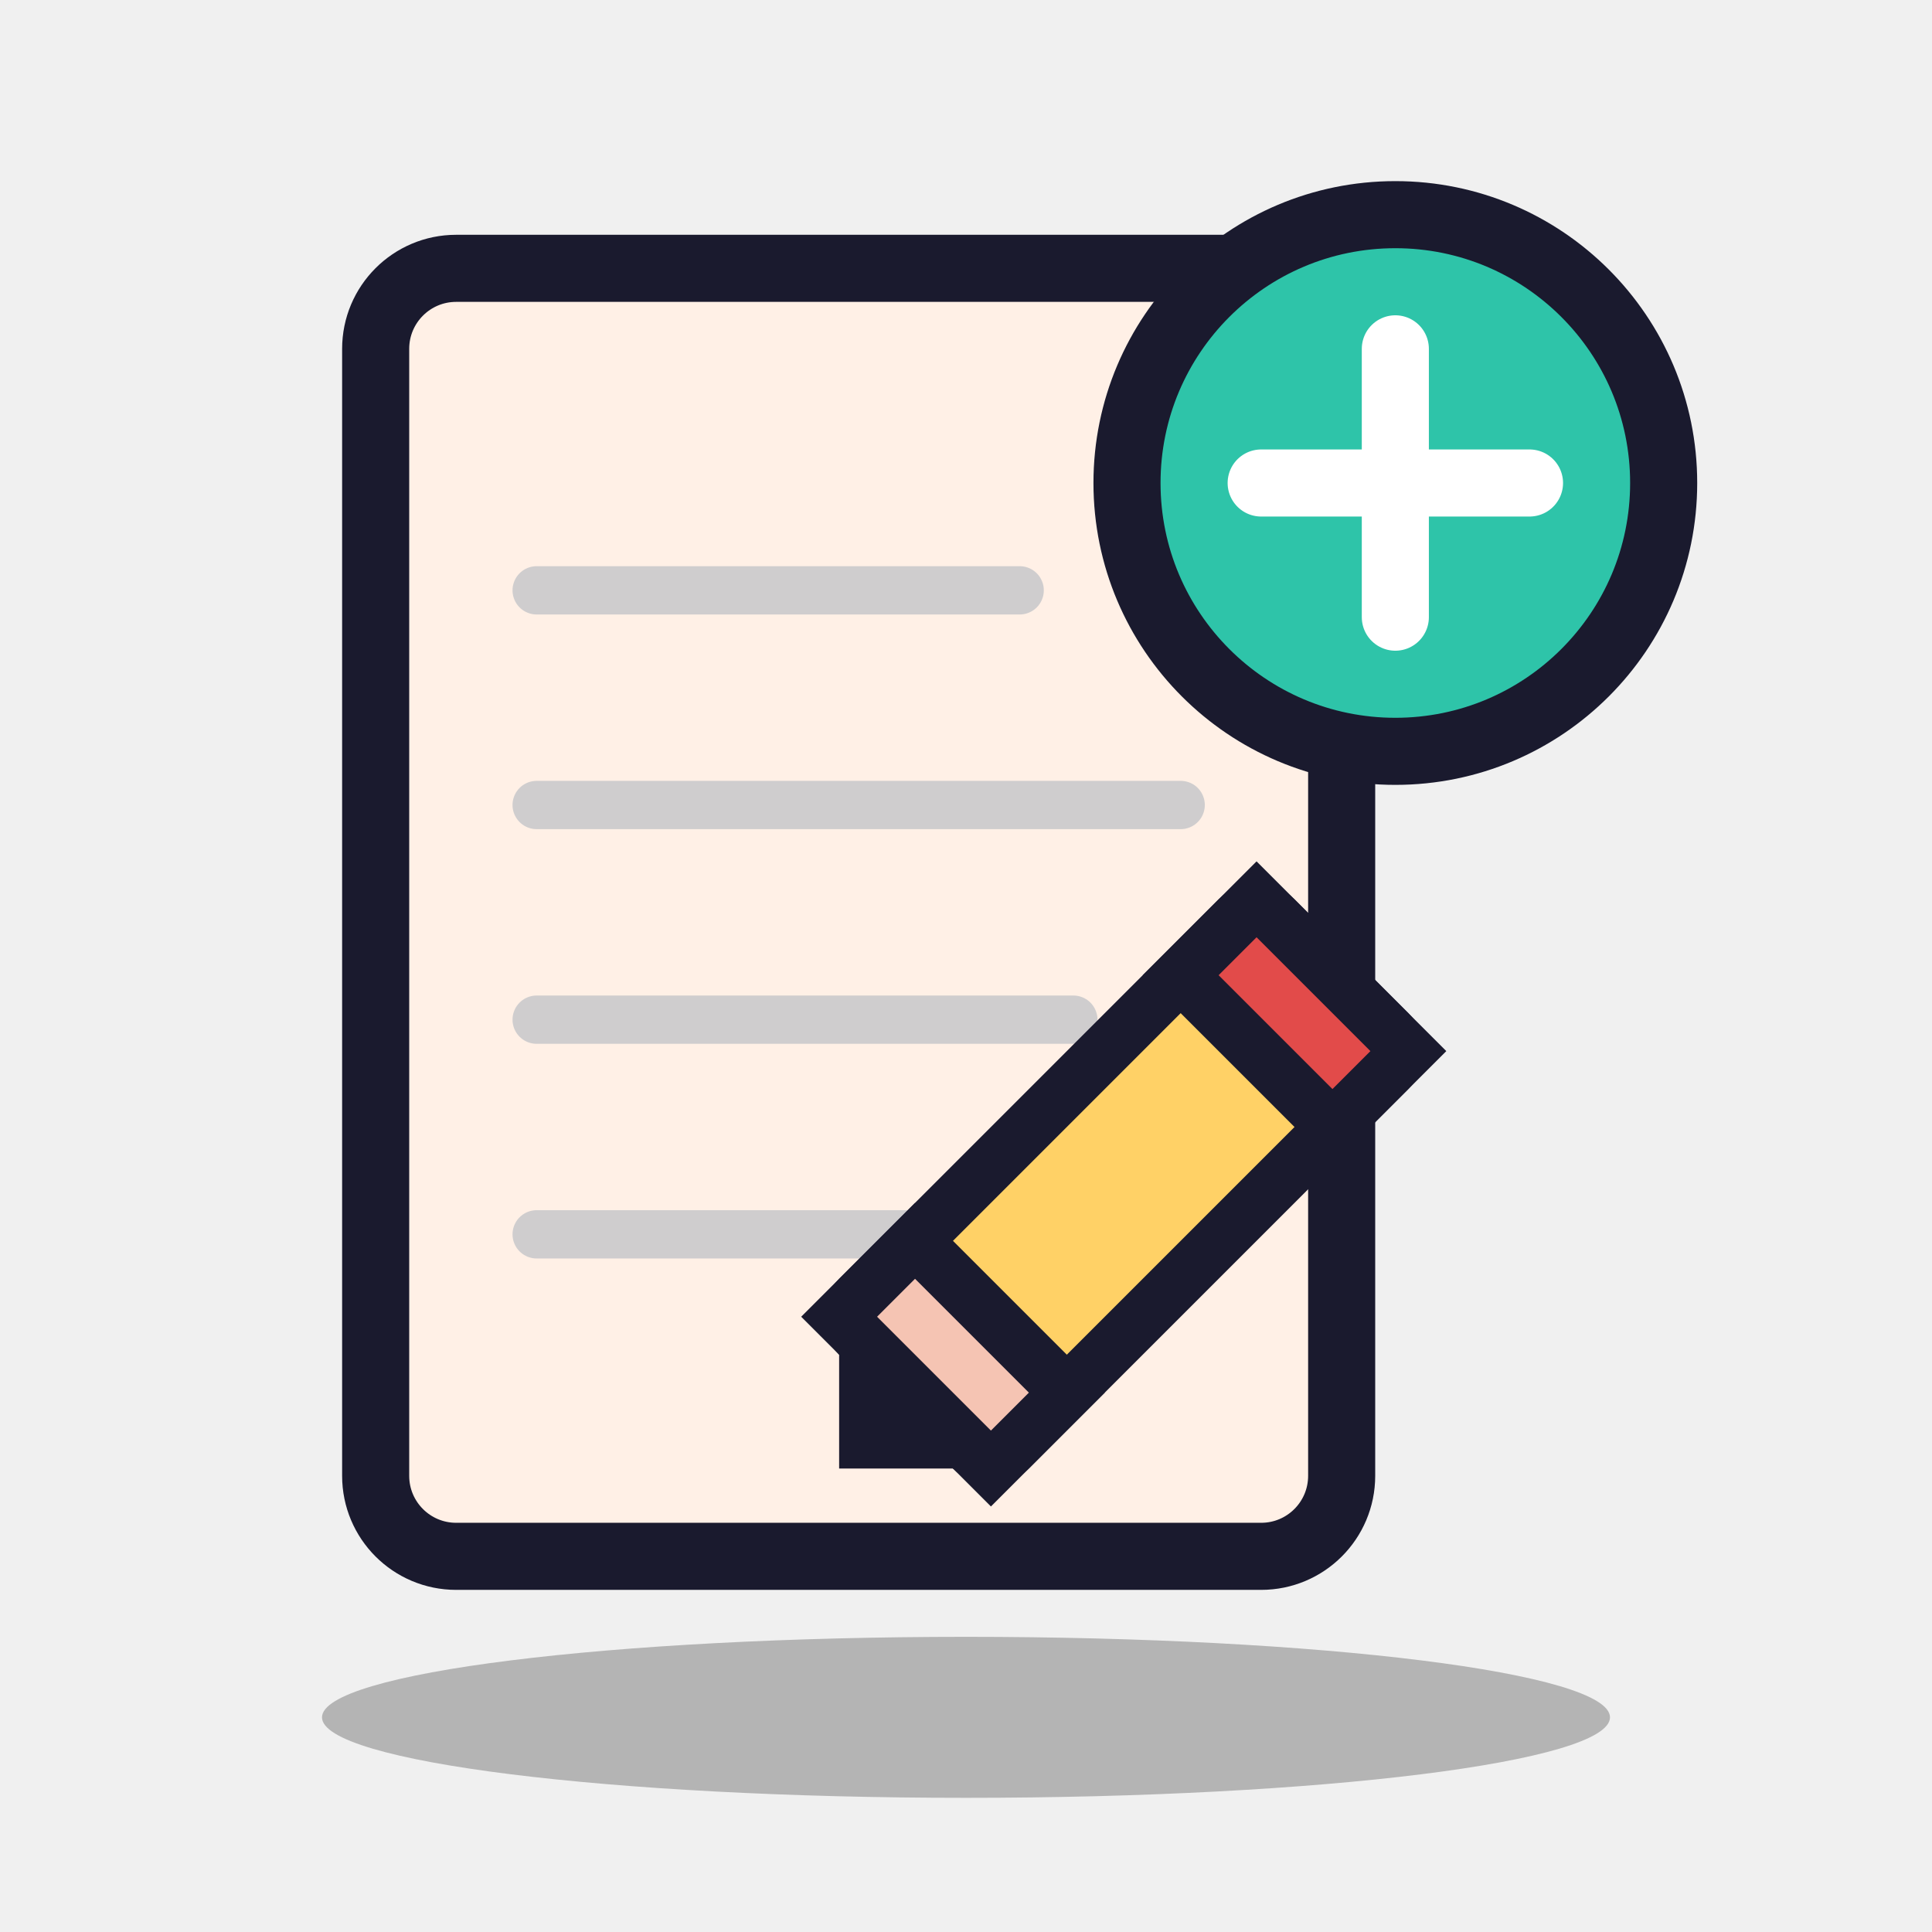
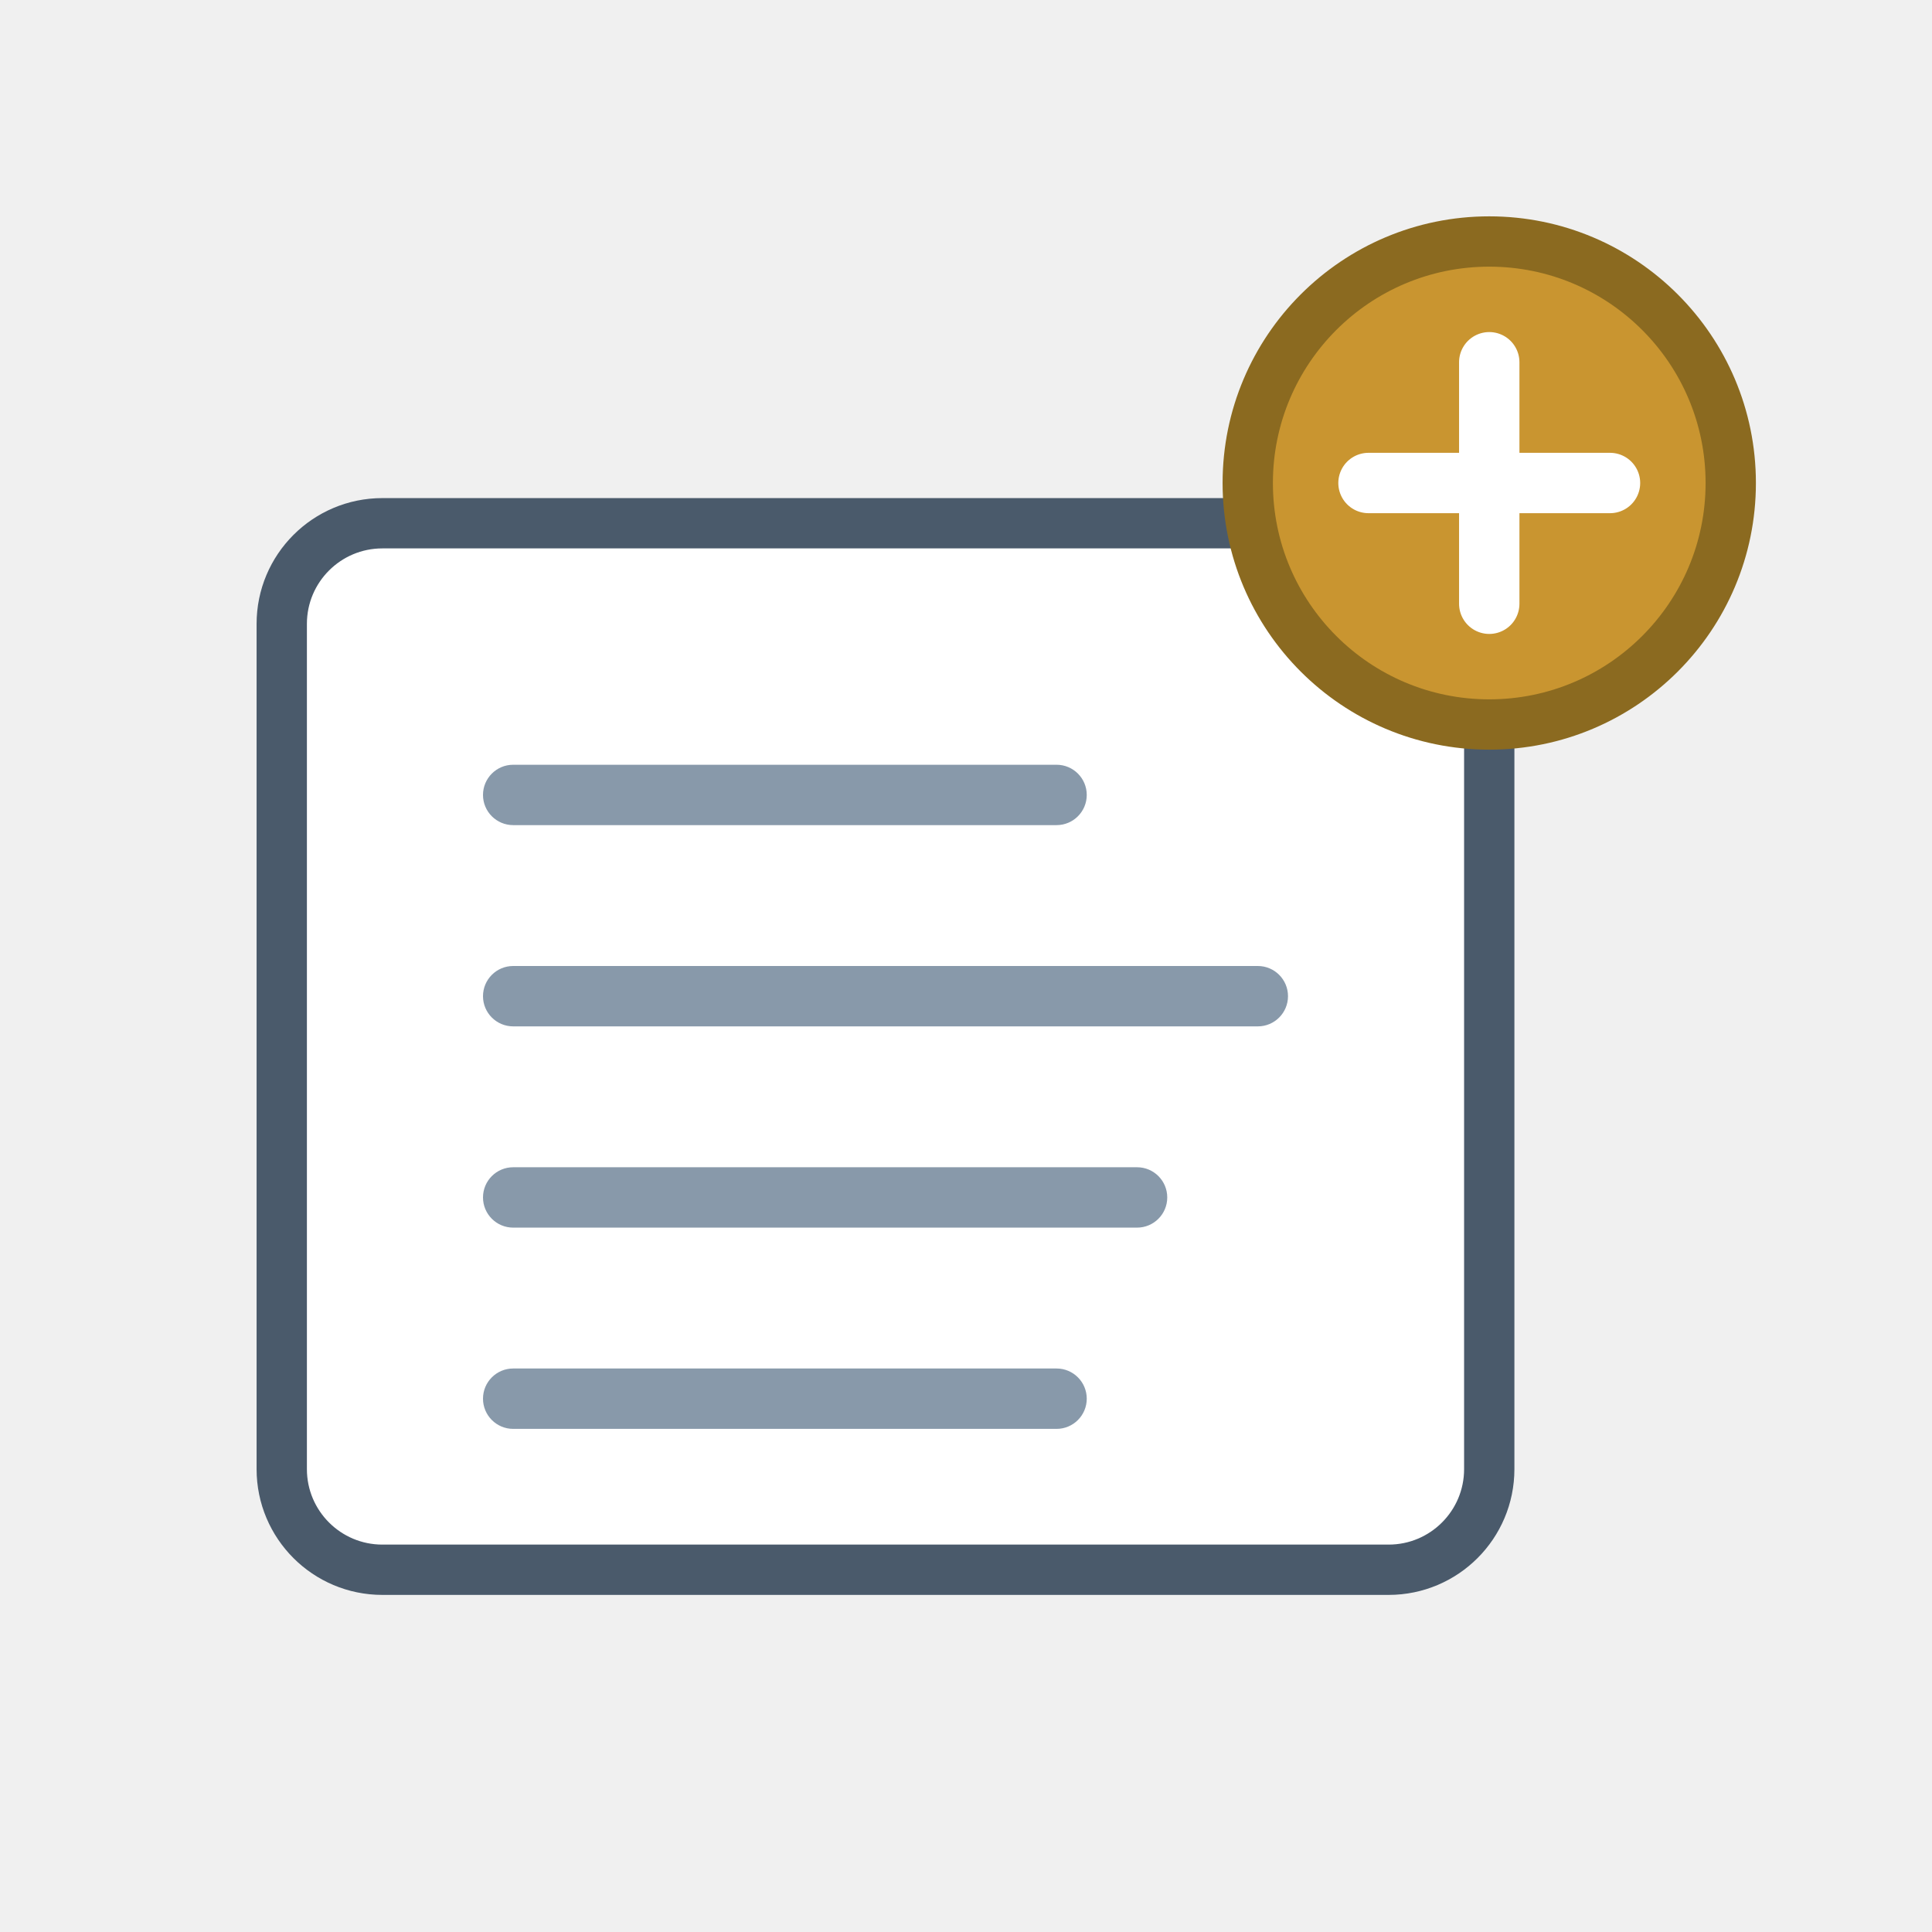
- <svg xmlns="http://www.w3.org/2000/svg" width="72" height="72" viewBox="0 0 72 72" fill="none">
-   <ellipse cx="36" cy="64" rx="24" ry="3" fill="#000000" opacity="0.25" />
-   <rect x="14" y="10" width="36" height="48" rx="3" fill="#FFF0E6" stroke="#1A1A2E" stroke-width="2.5" />
-   <line x1="20" y1="22" x2="38" y2="22" stroke="#8899AA" stroke-width="1.8" stroke-linecap="round" opacity="0.4" />
-   <line x1="20" y1="30" x2="44" y2="30" stroke="#8899AA" stroke-width="1.8" stroke-linecap="round" opacity="0.4" />
-   <line x1="20" y1="38" x2="40" y2="38" stroke="#8899AA" stroke-width="1.8" stroke-linecap="round" opacity="0.4" />
-   <line x1="20" y1="46" x2="42" y2="46" stroke="#8899AA" stroke-width="1.8" stroke-linecap="round" opacity="0.4" />
-   <circle cx="52" cy="18" r="10" fill="#2EC4A9" stroke="#1A1A2E" stroke-width="2.5" />
-   <line x1="52" y1="13" x2="52" y2="23" stroke="#FFFFFF" stroke-width="2.5" stroke-linecap="round" />
-   <line x1="47" y1="18" x2="57" y2="18" stroke="#FFFFFF" stroke-width="2.5" stroke-linecap="round" />
-   <g transform="rotate(45 44 42)">
-     <rect x="40" y="34" width="8" height="22" rx="1" fill="#FFD166" stroke="#1A1A2E" stroke-width="2" />
-     <rect x="40" y="34" width="8" height="4" fill="#E24B4A" stroke="#1A1A2E" stroke-width="2" />
-     <rect x="40" y="52" width="8" height="4" fill="#F5C4B3" stroke="#1A1A2E" stroke-width="2" />
-     <polygon points="40,56 44,60 48,56" fill="#1A1A2E" />
-   </g>
+ <svg xmlns="http://www.w3.org/2000/svg" width="96" height="96" viewBox="0 0 96 96" fill="none">
+   <rect x="14" y="26" width="60" height="52" rx="5" fill="#FFFFFF" />
+   <rect x="14" y="26" width="60" height="52" rx="5" fill="none" stroke="#4A5A6B" stroke-width="2.5" />
+   <rect x="24" y="38" width="30" height="3" rx="1.5" fill="#8899AA" />
+   <rect x="24" y="48" width="40" height="3" rx="1.5" fill="#8899AA" />
+   <rect x="24" y="58" width="34" height="3" rx="1.5" fill="#8899AA" />
+   <rect x="24" y="68" width="30" height="3" rx="1.5" fill="#8899AA" />
+   <circle cx="74" cy="24" r="12" fill="#C99530" />
+   <circle cx="74" cy="24" r="12" fill="none" stroke="#8B6A20" stroke-width="2.5" />
+   <line x1="74" y1="18" x2="74" y2="30" stroke="#FFFFFF" stroke-width="3" stroke-linecap="round" />
+   <line x1="68" y1="24" x2="80" y2="24" stroke="#FFFFFF" stroke-width="3" stroke-linecap="round" />
</svg>
